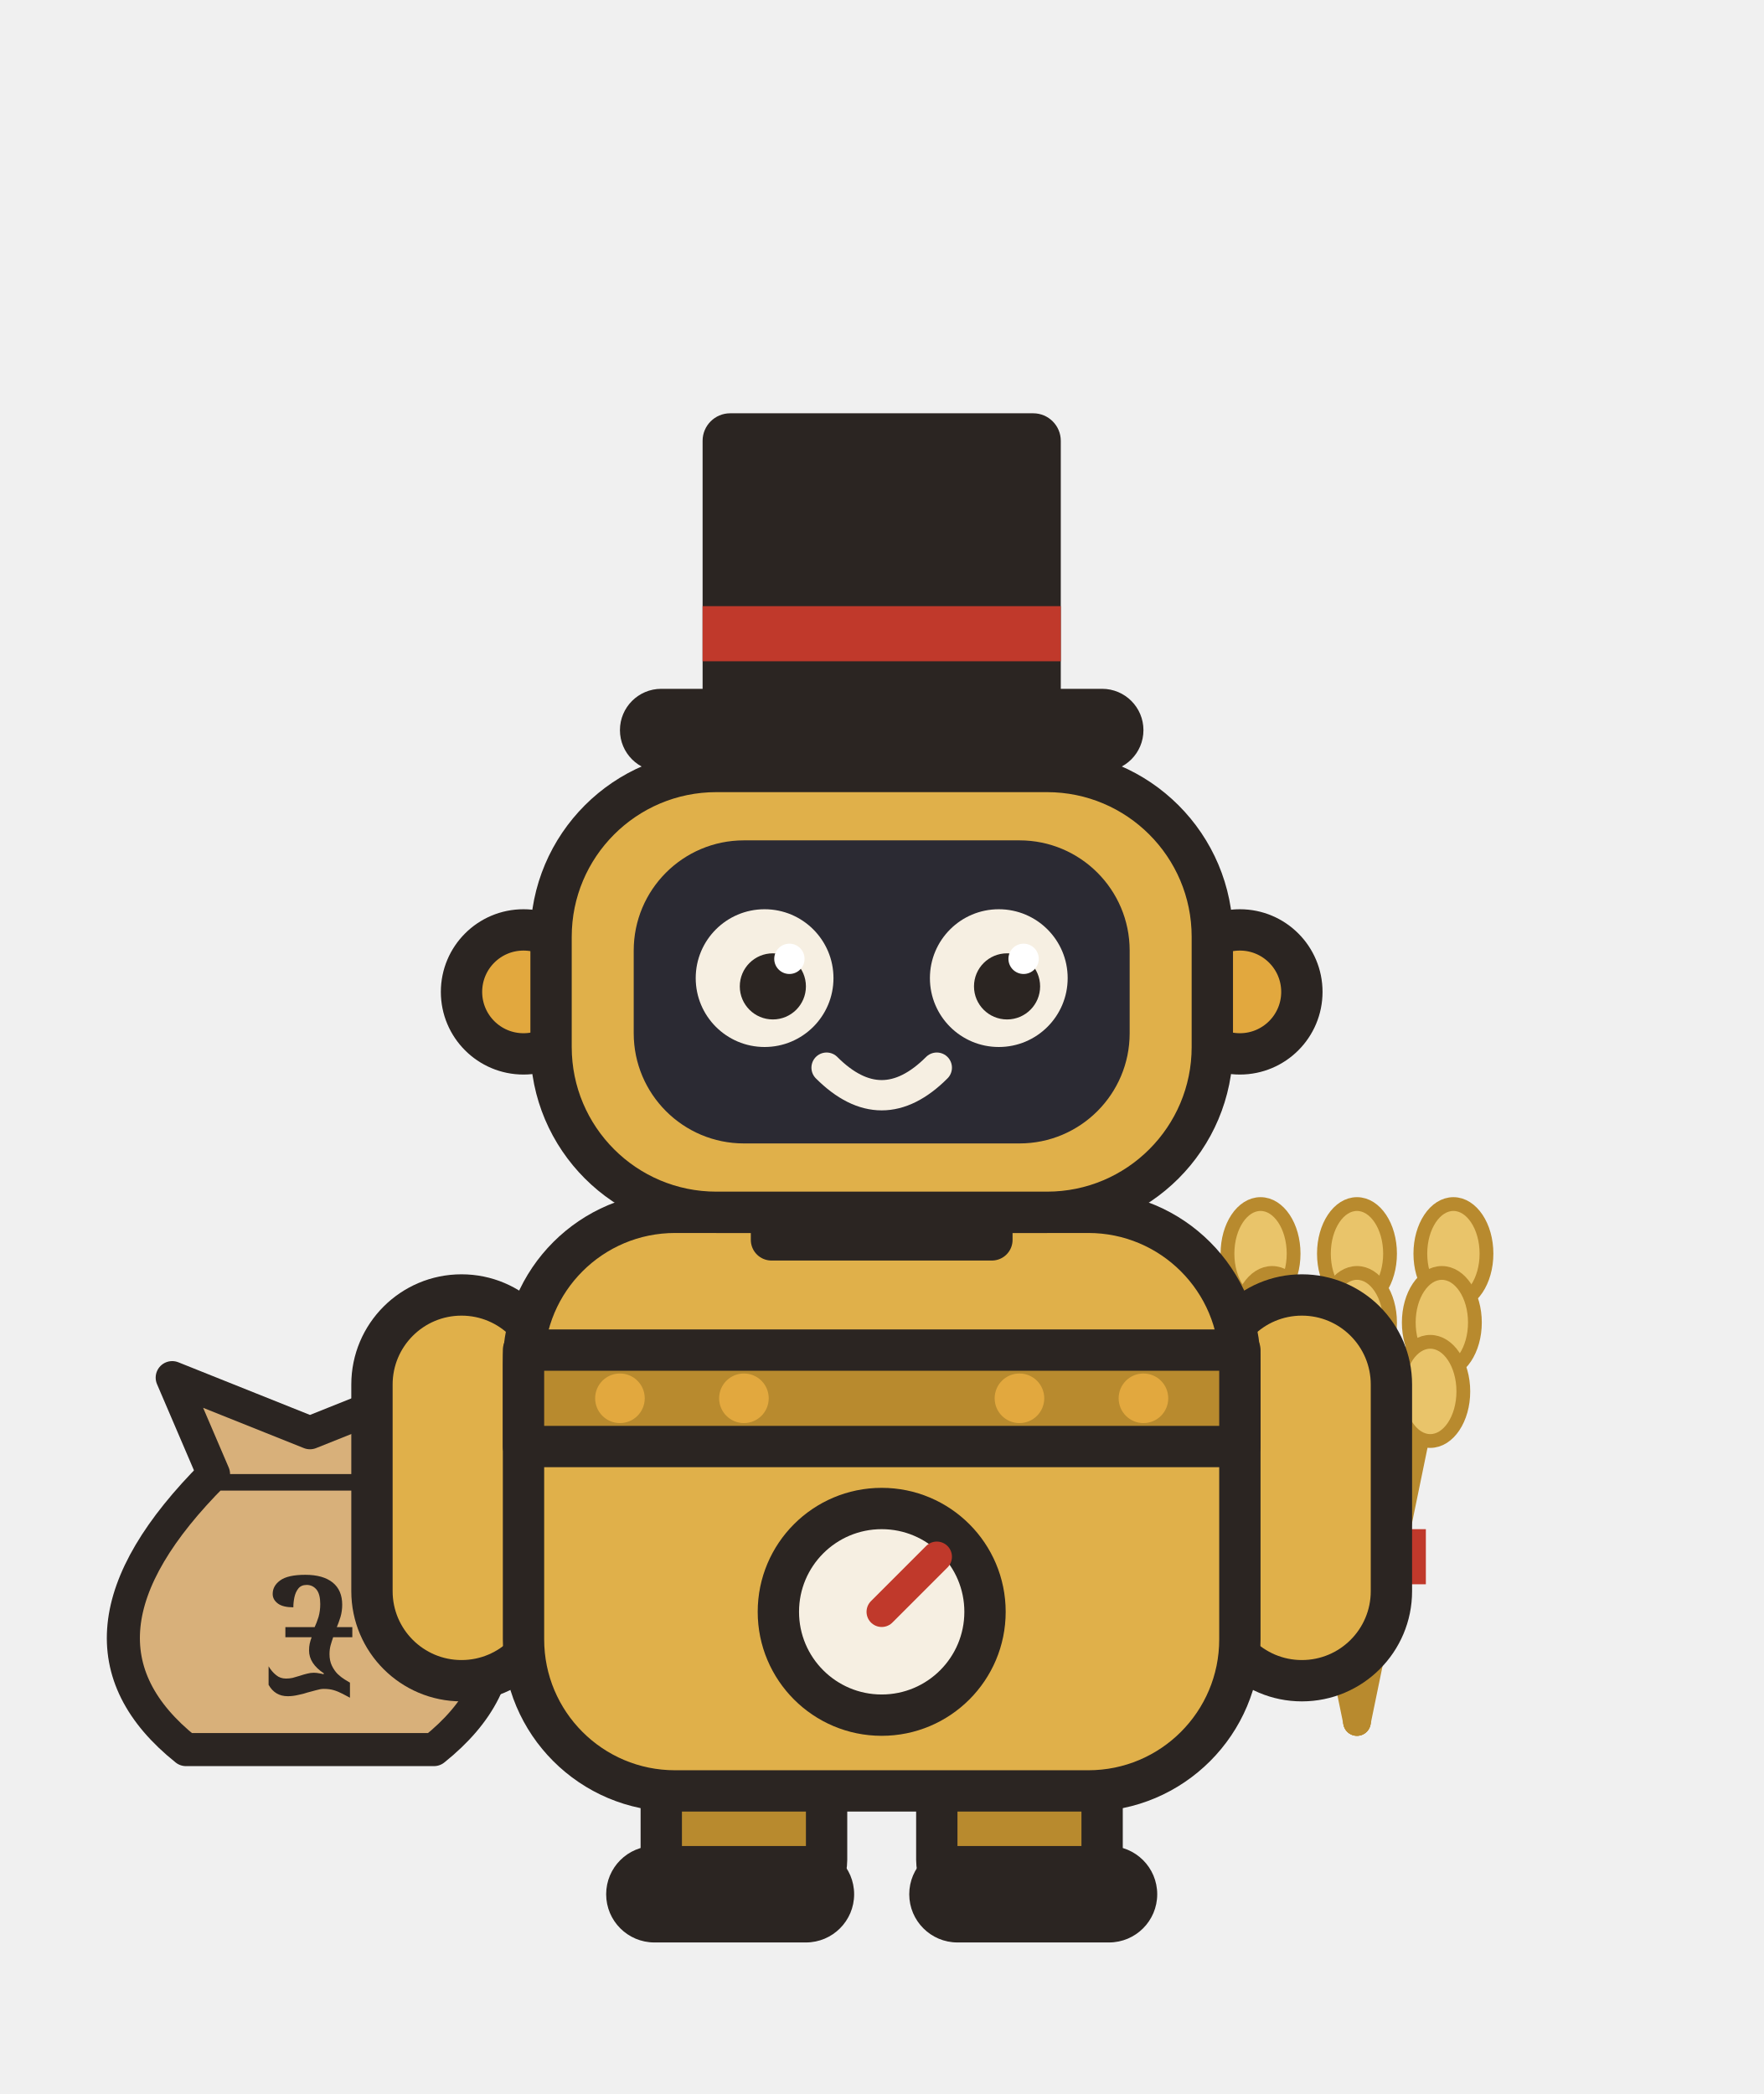
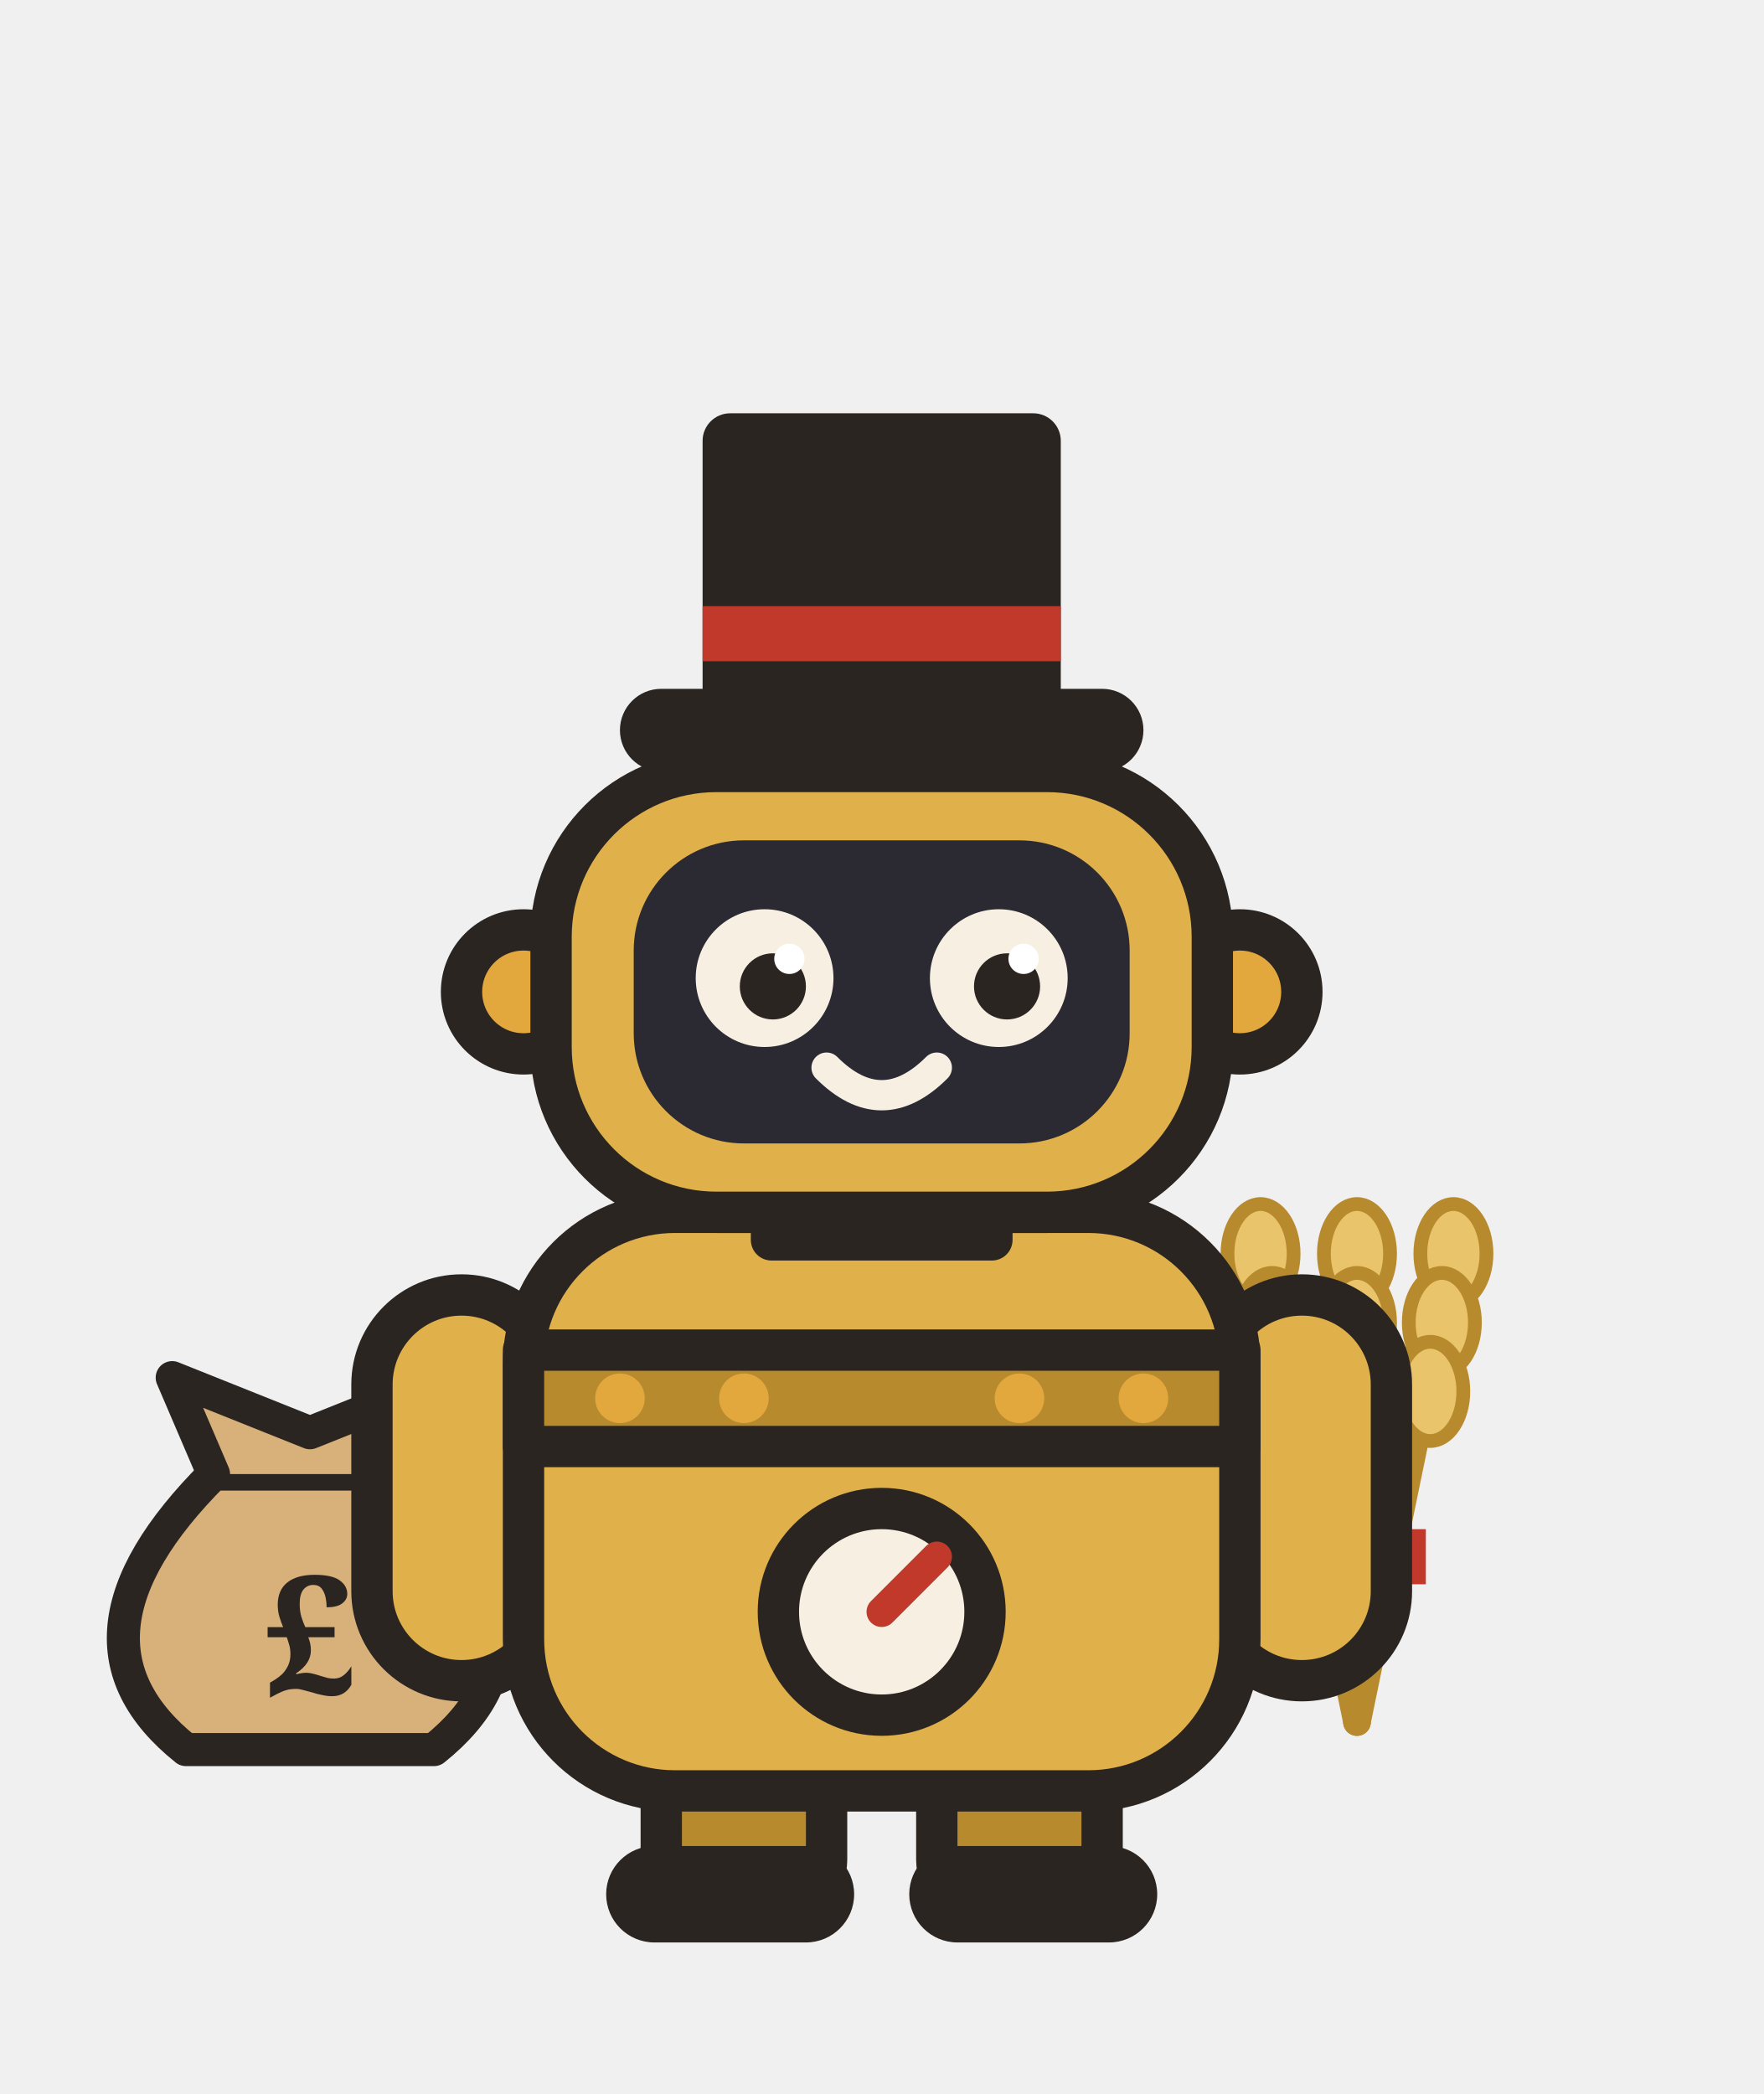
<svg xmlns="http://www.w3.org/2000/svg" viewBox="-4 -30 128 152">
  <path d="M94.5 95 L87.5 61" fill="none" stroke="#b88a2e" stroke-width="2" stroke-linecap="round" stroke-linejoin="round" />
  <ellipse cx="87.5" cy="61" rx="2.4" ry="3.6" fill="#e9c46a" stroke="#b88a2e" stroke-width="1" />
  <ellipse cx="88.34" cy="66" rx="2.4" ry="3.6" fill="#e9c46a" stroke="#b88a2e" stroke-width="1" />
  <ellipse cx="89.18" cy="71" rx="2.4" ry="3.6" fill="#e9c46a" stroke="#b88a2e" stroke-width="1" />
  <path d="M94.5 95 L94.5 61" fill="none" stroke="#b88a2e" stroke-width="2" stroke-linecap="round" stroke-linejoin="round" />
  <ellipse cx="94.5" cy="61" rx="2.4" ry="3.6" fill="#e9c46a" stroke="#b88a2e" stroke-width="1" />
  <ellipse cx="94.5" cy="66" rx="2.4" ry="3.6" fill="#e9c46a" stroke="#b88a2e" stroke-width="1" />
  <ellipse cx="94.5" cy="71" rx="2.4" ry="3.6" fill="#e9c46a" stroke="#b88a2e" stroke-width="1" />
  <path d="M94.5 95 L101.5 61" fill="none" stroke="#b88a2e" stroke-width="2" stroke-linecap="round" stroke-linejoin="round" />
  <ellipse cx="101.5" cy="61" rx="2.4" ry="3.6" fill="#e9c46a" stroke="#b88a2e" stroke-width="1" />
  <ellipse cx="100.66" cy="66" rx="2.4" ry="3.6" fill="#e9c46a" stroke="#b88a2e" stroke-width="1" />
  <ellipse cx="99.82" cy="71" rx="2.4" ry="3.6" fill="#e9c46a" stroke="#b88a2e" stroke-width="1" />
  <rect x="89.5" y="81" width="10" height="4" fill="#c0392b" />
  <g transform="translate(120 0) scale(-1 1)">
    <path d="M94.5 77 Q82.5 89 92.5 97 H110.5 Q120.5 89 108.5 77 Z" fill="#d8b07a" stroke="#2b2522" stroke-width="2.4" stroke-linejoin="round" stroke-linecap="round" />
    <path d="M94.5 77 L91.5 70 L101.5 74 L111.5 70 L108.5 77" fill="#d8b07a" stroke="#2b2522" stroke-width="2.4" stroke-linejoin="round" stroke-linecap="round" />
-     <text x="101.5" y="93" text-anchor="middle" font-family="Georgia, serif" font-size="12" font-weight="700" fill="#2b2522">£</text>
+     <g transform="translate(203 0) scale(-1 1)">
+       <text x="101.5" y="93" text-anchor="middle" font-family="Georgia, serif" font-size="12" font-weight="700" fill="#2b2522">£</text>
+     </g>
  </g>
  <rect x="44" y="94" width="12" height="14" rx="3" fill="#b88a2e" stroke="#2b2522" stroke-width="3" stroke-linejoin="round" stroke-linecap="round" />
  <rect x="64" y="94" width="12" height="14" rx="3" fill="#b88a2e" stroke="#2b2522" stroke-width="3" stroke-linejoin="round" stroke-linecap="round" />
  <rect x="40" y="104" width="18" height="7" rx="3.5" fill="#2b2522" />
  <rect x="62" y="104" width="18" height="7" rx="3.5" fill="#2b2522" />
  <rect x="23" y="64" width="13" height="28" rx="6.5" fill="#e0b04a" stroke="#2b2522" stroke-width="3" stroke-linejoin="round" stroke-linecap="round" />
  <rect x="84" y="64" width="13" height="28" rx="6.5" fill="#e0b04a" stroke="#2b2522" stroke-width="3" stroke-linejoin="round" stroke-linecap="round" />
  <rect x="34" y="58" width="52" height="42" rx="11" fill="#e0b04a" stroke="#2b2522" stroke-width="3" stroke-linejoin="round" stroke-linecap="round" />
  <rect x="34" y="68" width="52" height="7" fill="#b88a2e" stroke="#2b2522" stroke-width="3" stroke-linejoin="round" stroke-linecap="round" />
  <circle cx="41" cy="71.5" r="1.8" fill="#e2a83e" />
  <circle cx="50" cy="71.5" r="1.8" fill="#e2a83e" />
  <circle cx="70" cy="71.5" r="1.8" fill="#e2a83e" />
  <circle cx="79" cy="71.5" r="1.8" fill="#e2a83e" />
  <circle cx="60" cy="87" r="7.5" fill="#f6efe2" stroke="#2b2522" stroke-width="3" stroke-linejoin="round" stroke-linecap="round" />
  <path d="M60 87 L64 83" fill="none" stroke="#c0392b" stroke-width="2.2" stroke-linecap="round" stroke-linejoin="round" />
  <rect x="52" y="53" width="16" height="7" fill="#b88a2e" stroke="#2b2522" stroke-width="3" stroke-linejoin="round" stroke-linecap="round" />
  <circle cx="34" cy="42" r="4.5" fill="#e2a83e" stroke="#2b2522" stroke-width="3" stroke-linejoin="round" stroke-linecap="round" />
  <circle cx="86" cy="42" r="4.5" fill="#e2a83e" stroke="#2b2522" stroke-width="3" stroke-linejoin="round" stroke-linecap="round" />
  <rect x="36" y="26" width="48" height="32" rx="12" fill="#e0b04a" stroke="#2b2522" stroke-width="3" stroke-linejoin="round" stroke-linecap="round" />
  <rect x="42" y="31" width="36" height="22" rx="8" fill="#2b2a33" />
  <circle cx="51.5" cy="41" r="5" fill="#f6efe2" />
  <circle cx="52.1" cy="41.6" r="2.4" fill="#2b2522" />
  <circle cx="53.3" cy="39.6" r="1.1" fill="#fff" />
  <circle cx="68.5" cy="41" r="5" fill="#f6efe2" />
  <circle cx="69.1" cy="41.6" r="2.4" fill="#2b2522" />
  <circle cx="70.3" cy="39.6" r="1.1" fill="#fff" />
  <path d="M56 47.5 Q60 51.5 64 47.5" fill="none" stroke="#f6efe2" stroke-width="2.2" stroke-linecap="round" stroke-linejoin="round" />
  <rect x="47" y="0" width="26" height="22" rx="2" fill="#2b2522" />
  <rect x="47" y="14" width="26" height="4" fill="#c0392b" />
  <rect x="41" y="20" width="38" height="6" rx="3" fill="#2b2522" />
</svg>
